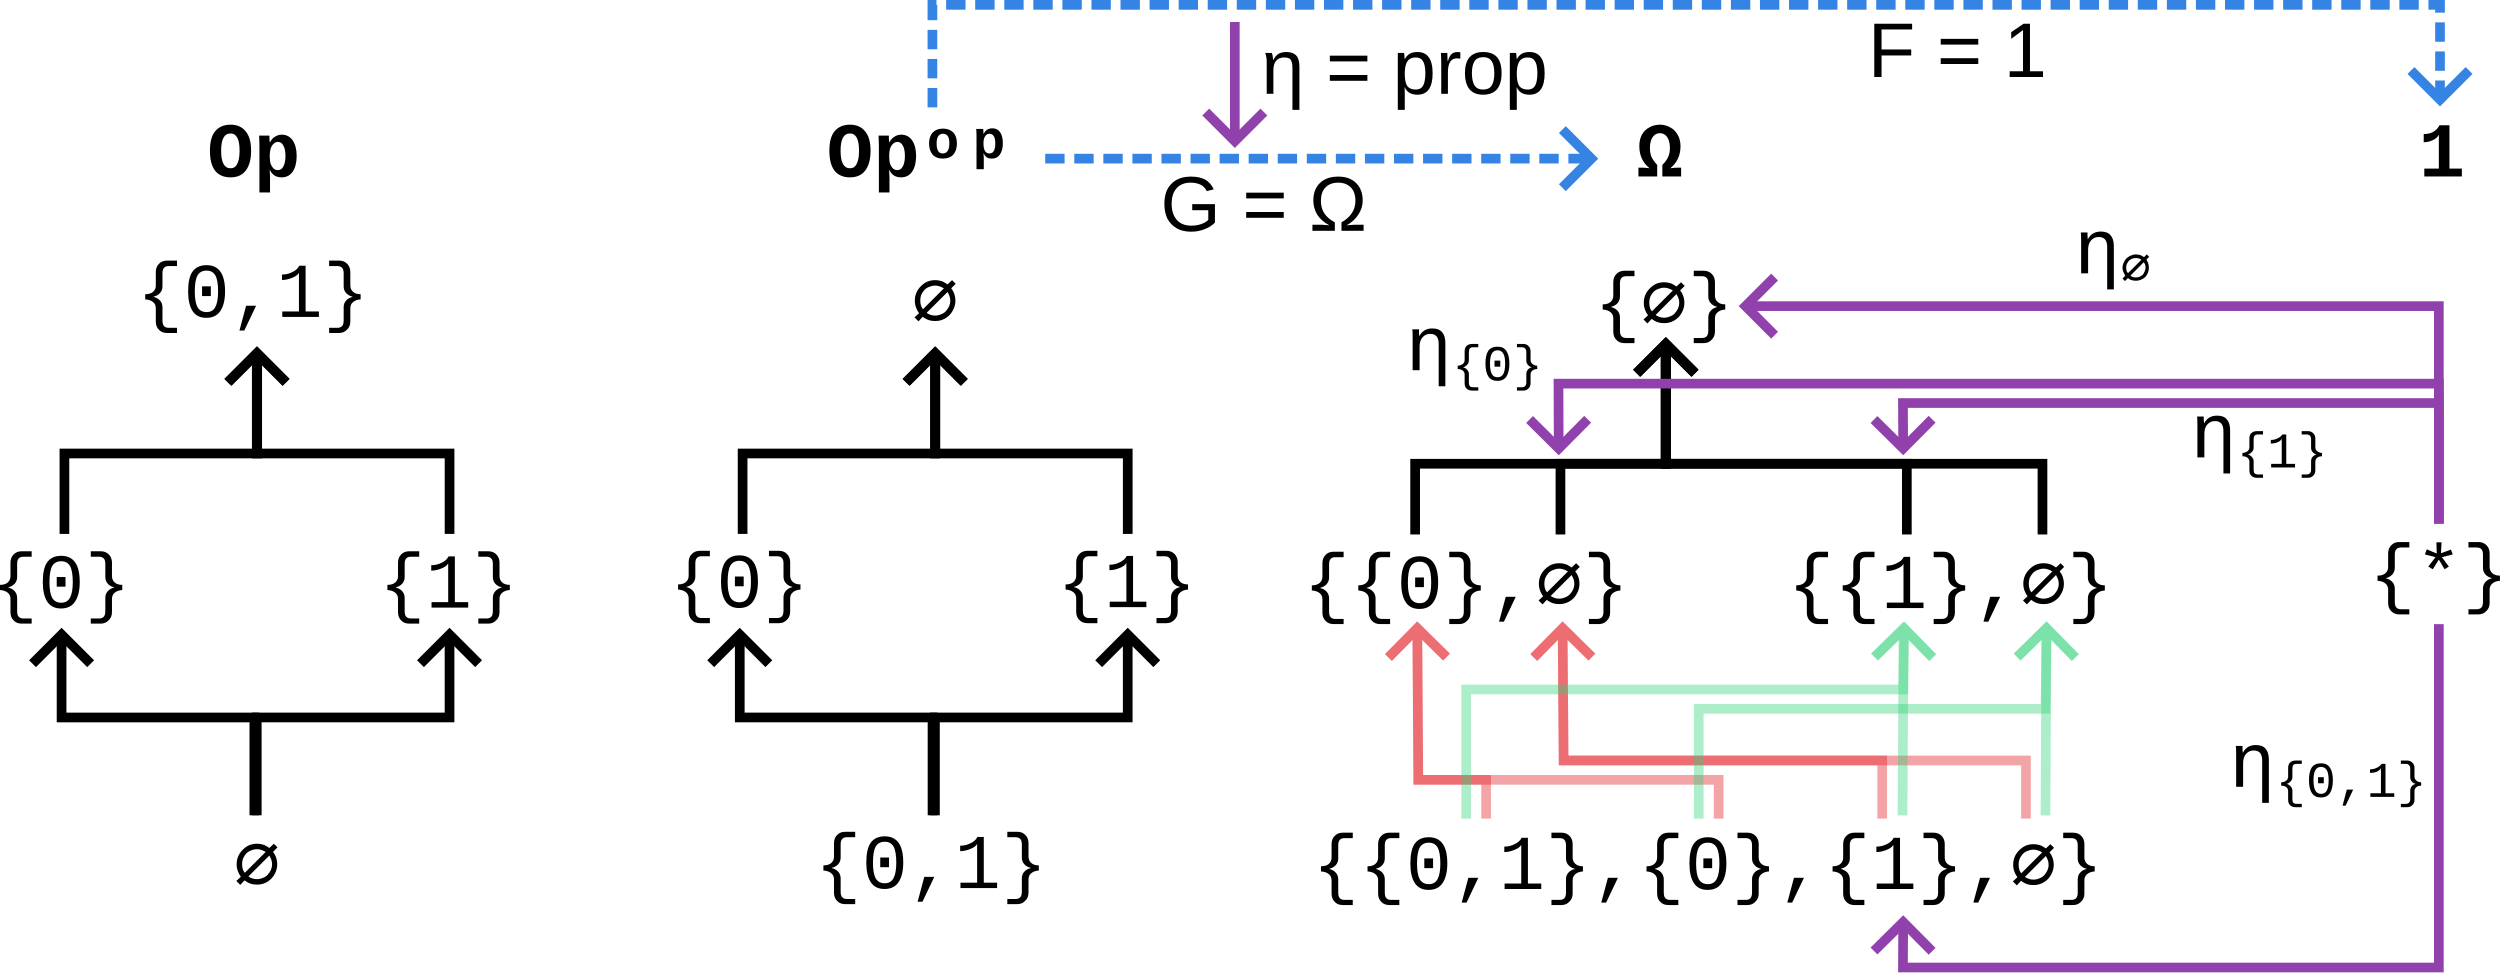
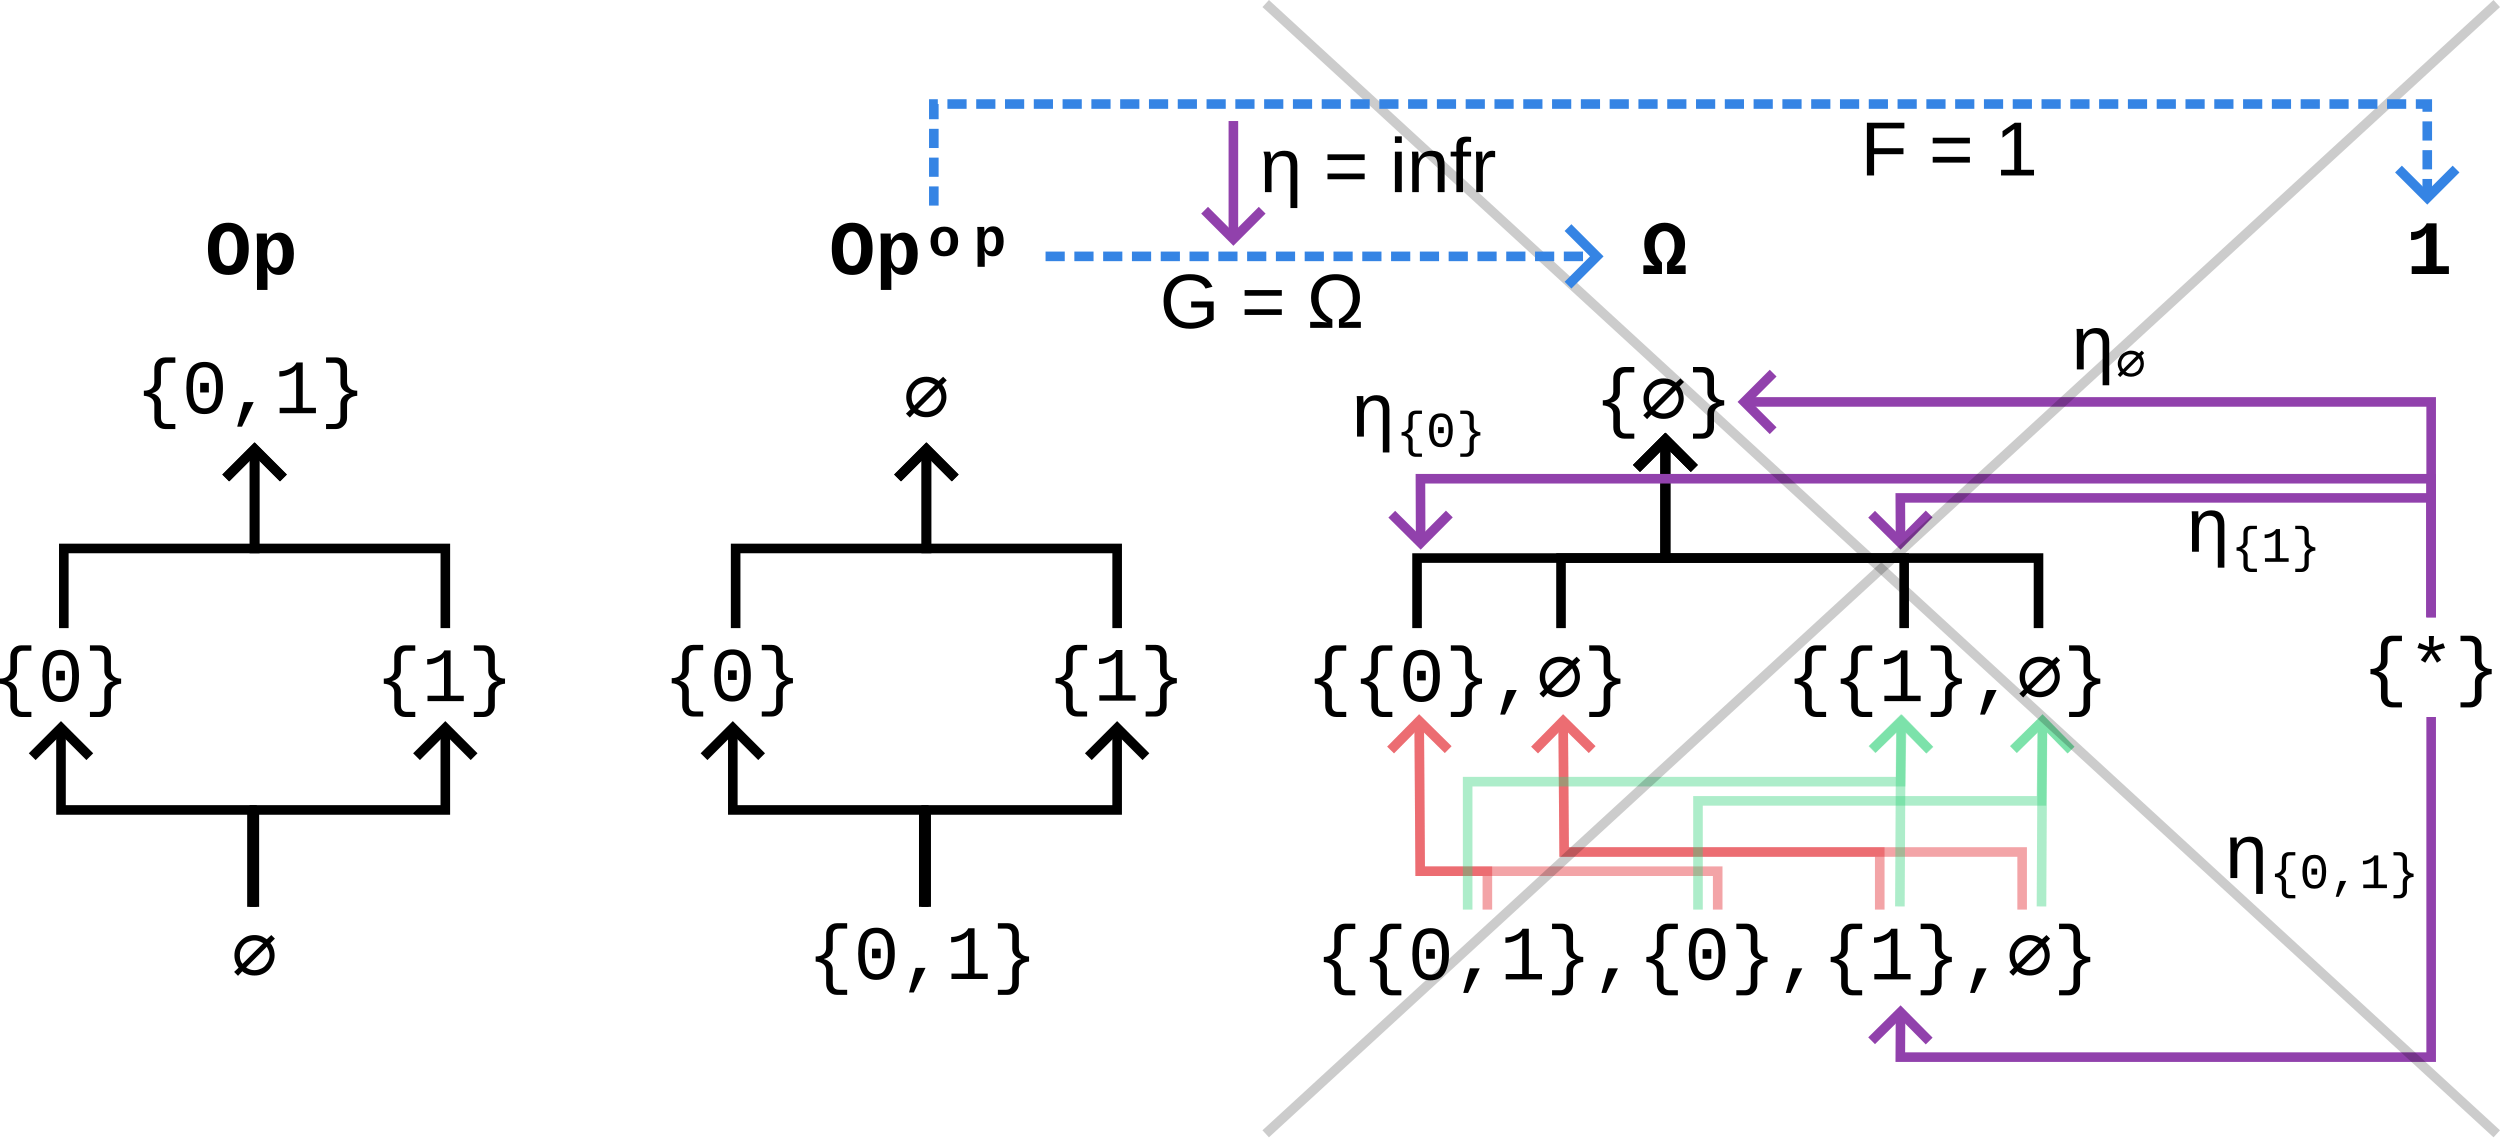
- <svg xmlns="http://www.w3.org/2000/svg" width="129.021mm" height="50.183mm" viewBox="0 0 129.021 50.183" version="1.1" id="svg1" xml:space="preserve">
+ <svg xmlns="http://www.w3.org/2000/svg" width="130.243mm" height="59.253mm" viewBox="0 0 130.243 59.253" version="1.1" id="svg1" xml:space="preserve">
  <defs id="defs1">
+     <marker style="overflow:visible" id="ArrowWide" refX="0" refY="0" orient="auto-start-reverse" markerWidth="1" markerHeight="1" viewBox="0 0 1 1" preserveAspectRatio="xMidYMid">
+       <path style="fill:none;stroke:context-stroke;stroke-width:1;stroke-linecap:butt" d="M 3,-3 0,0 3,3" transform="rotate(180,0.125,0)" id="path1" />
+     </marker>
    <marker style="overflow:visible" id="ArrowWide_Fnone_S-3584e4" refX="0" refY="0" orient="auto-start-reverse" markerWidth="1" markerHeight="1" viewBox="0 0 1 1" preserveAspectRatio="xMidYMid">
-       <path style="fill:none;stroke:#3584e4;stroke-width:1;stroke-linecap:butt" d="M 3,-3 0,0 3,3" transform="rotate(180,0.125,0)" id="path10" />
+       <path style="fill:none;stroke:#3584e4;stroke-width:1;stroke-linecap:butt" d="M 3,-3 0,0 3,3" transform="rotate(180,0.125,0)" id="path6" />
    </marker>
    <marker style="overflow:visible" id="ArrowWide_Fnone_S-33d17a" refX="0" refY="0" orient="auto-start-reverse" markerWidth="1" markerHeight="1" viewBox="0 0 1 1" preserveAspectRatio="xMidYMid">
      <path style="fill:none;stroke:#33d17a;stroke-width:1;stroke-linecap:butt" d="M 3,-3 0,0 3,3" transform="rotate(180,0.125,0)" id="path5" />
    </marker>
    <marker style="overflow:visible" id="ArrowWide_Fnone_S-e01b24" refX="0" refY="0" orient="auto-start-reverse" markerWidth="1" markerHeight="1" viewBox="0 0 1 1" preserveAspectRatio="xMidYMid">
      <path style="fill:none;stroke:#e01b24;stroke-width:1;stroke-linecap:butt" d="M 3,-3 0,0 3,3" transform="rotate(180,0.125,0)" id="path4" />
    </marker>
    <marker style="overflow:visible" id="ArrowWide_Fnone_S-000000" refX="0" refY="0" orient="auto-start-reverse" markerWidth="1" markerHeight="1" viewBox="0 0 1 1" preserveAspectRatio="xMidYMid">
      <path style="fill:none;stroke:#000000;stroke-width:1;stroke-linecap:butt" d="M 3,-3 0,0 3,3" transform="rotate(180,0.125,0)" id="path3" />
    </marker>
    <marker style="overflow:visible" id="ArrowWide_Fnone_S-9141ac" refX="0" refY="0" orient="auto-start-reverse" markerWidth="1" markerHeight="1" viewBox="0 0 1 1" preserveAspectRatio="xMidYMid">
      <path style="fill:none;stroke:#9141ac;stroke-width:1;stroke-linecap:butt" d="M 3,-3 0,0 3,3" transform="rotate(180,0.125,0)" id="path2" />
    </marker>
  </defs>
-   <g id="layer1" transform="translate(-6.658333,-184.339)">
-     <text xml:space="preserve" style="font-size:4px;line-height:5px;font-family:'Liberation Mono', monospace;-inkscape-font-specification:'Liberation Mono, monospace';text-decoration-color:#000000;fill:#000000;stroke-width:3.78;-inkscape-stroke:none;stop-color:#000000" x="74.394" y="230.221" id="text155">
-       <tspan id="tspan155" style="stroke-width:3.78" x="74.394" y="230.221">{{0,1},{0},{1},∅}</tspan>
+   <g id="layer1" transform="translate(-6.658333,-115.6698)">
+     <text xml:space="preserve" style="font-size:4px;line-height:5px;font-family:'Liberation Mono', monospace;-inkscape-font-specification:'Liberation Mono, monospace';text-decoration-color:#000000;fill:#000000;stroke-width:3.78;-inkscape-stroke:none;stop-color:#000000" x="75.186" y="166.692" id="text123">
+       <tspan id="tspan123" style="stroke-width:3.78" x="75.186" y="166.692">{{0,1},{0},{1},∅}</tspan>
    </text>
-     <text xml:space="preserve" style="font-size:4px;line-height:5px;font-family:'Liberation Mono', monospace;-inkscape-font-specification:'Liberation Mono, monospace';text-decoration-color:#000000;fill:#000000;stroke-width:3.78;-inkscape-stroke:none;stop-color:#000000" x="73.923" y="215.721" id="text156">
-       <tspan id="tspan156" style="stroke-width:3.78" x="73.923" y="215.721">{{0},∅}</tspan>
+     <text xml:space="preserve" style="font-size:4px;line-height:5px;font-family:'Liberation Mono', monospace;-inkscape-font-specification:'Liberation Mono, monospace';text-decoration-color:#000000;fill:#000000;stroke-width:3.78;-inkscape-stroke:none;stop-color:#000000" x="74.715" y="152.192" id="text124">
+       <tspan id="tspan124" style="stroke-width:3.78" x="74.715" y="152.192">{{0},∅}</tspan>
    </text>
-     <text xml:space="preserve" style="font-size:4px;line-height:5px;font-family:'Liberation Mono', monospace;-inkscape-font-specification:'Liberation Mono, monospace';text-decoration-color:#000000;fill:#000000;stroke-width:3.78;-inkscape-stroke:none;stop-color:#000000" x="98.923" y="215.721" id="text157">
-       <tspan id="tspan157" style="stroke-width:3.78" x="98.923" y="215.721">{{1},∅}</tspan>
+     <text xml:space="preserve" style="font-size:4px;line-height:5px;font-family:'Liberation Mono', monospace;-inkscape-font-specification:'Liberation Mono, monospace';text-decoration-color:#000000;fill:#000000;stroke-width:3.78;-inkscape-stroke:none;stop-color:#000000" x="99.715" y="152.192" id="text125">
+       <tspan id="tspan125" style="stroke-width:3.78" x="99.715" y="152.192">{{1},∅}</tspan>
    </text>
-     <text xml:space="preserve" style="font-size:4px;line-height:5px;font-family:'Liberation Mono', monospace;-inkscape-font-specification:'Liberation Mono, monospace';text-decoration-color:#000000;fill:#000000;stroke-width:3.78;-inkscape-stroke:none;stop-color:#000000" x="88.933" y="201.221" id="text158">
-       <tspan id="tspan158" style="stroke-width:3.78" x="88.933" y="201.221">{∅}</tspan>
+     <text xml:space="preserve" style="font-size:4px;line-height:5px;font-family:'Liberation Mono', monospace;-inkscape-font-specification:'Liberation Mono, monospace';text-decoration-color:#000000;fill:#000000;stroke-width:3.78;-inkscape-stroke:none;stop-color:#000000" x="89.724" y="137.692" id="text126">
+       <tspan id="tspan126" style="stroke-width:3.78" x="89.724" y="137.692">{∅}</tspan>
    </text>
-     <text xml:space="preserve" style="font-size:4px;line-height:5px;font-family:'Liberation Mono', monospace;-inkscape-font-specification:'Liberation Mono, monospace';text-decoration-color:#000000;fill:#000000;stroke-width:3.78;-inkscape-stroke:none;stop-color:#000000" x="128.923" y="215.221" id="text160">
-       <tspan id="tspan160" style="stroke-width:3.78" x="128.923" y="215.221">{*}</tspan>
+     <text xml:space="preserve" style="font-size:4px;line-height:5px;font-family:'Liberation Mono', monospace;-inkscape-font-specification:'Liberation Mono, monospace';text-decoration-color:#000000;fill:#000000;stroke-width:3.78;-inkscape-stroke:none;stop-color:#000000" x="92.179" y="129.949" id="text127">
+       <tspan id="tspan127" style="font-weight:bold;stroke-width:3.78" x="92.179" y="129.949">Ω</tspan>
    </text>
-     <path style="font-variation-settings:normal;opacity:1;fill:none;fill-opacity:1;stroke:#9141ac;stroke-width:0.5;stroke-linecap:butt;stroke-linejoin:miter;stroke-miterlimit:4;stroke-dasharray:none;stroke-dashoffset:0;stroke-opacity:1;marker-end:url(#ArrowWide_Fnone_S-9141ac);stop-color:#000000;stop-opacity:1" d="m 132.523,216.551 v 17.72 H 104.867 l 0.011,-2.219" id="path161" />
-     <path style="font-variation-settings:normal;opacity:1;fill:none;fill-opacity:1;stroke:#9141ac;stroke-width:0.5;stroke-linecap:butt;stroke-linejoin:miter;stroke-miterlimit:4;stroke-dasharray:none;stroke-dashoffset:0;stroke-opacity:1;marker-end:url(#ArrowWide_Fnone_S-9141ac);stop-color:#000000;stop-opacity:1" d="m 132.523,211.358 v -6.22 H 104.867 l 0.011,2.219" id="path162" />
-     <path style="font-variation-settings:normal;opacity:1;vector-effect:none;fill:none;fill-opacity:1;stroke:#000000;stroke-width:0.5;stroke-linecap:butt;stroke-linejoin:miter;stroke-miterlimit:4;stroke-dasharray:none;stroke-dashoffset:0;stroke-opacity:1;-inkscape-stroke:none;marker-end:url(#ArrowWide_Fnone_S-000000);stop-color:#000000;stop-opacity:1" d="m 79.691,211.922 v -3.65 h 12.949 v -6.048" id="path163" />
-     <path style="font-variation-settings:normal;opacity:1;vector-effect:none;fill:none;fill-opacity:1;stroke:#000000;stroke-width:0.5;stroke-linecap:butt;stroke-linejoin:miter;stroke-miterlimit:4;stroke-dasharray:none;stroke-dashoffset:0;stroke-opacity:1;-inkscape-stroke:none;marker-end:url(#ArrowWide_Fnone_S-000000);stop-color:#000000;stop-opacity:1" d="m 87.191,211.922 v -3.65 h 5.449 v -6.048" id="path164" />
-     <path style="font-variation-settings:normal;opacity:1;vector-effect:none;fill:none;fill-opacity:1;stroke:#000000;stroke-width:0.5;stroke-linecap:butt;stroke-linejoin:miter;stroke-miterlimit:4;stroke-dasharray:none;stroke-dashoffset:0;stroke-opacity:1;-inkscape-stroke:none;marker-end:url(#ArrowWide_Fnone_S-000000);stop-color:#000000;stop-opacity:1" d="m 105.067,211.922 v -3.65 H 92.618 v -6.048" id="path165" />
-     <path style="font-variation-settings:normal;opacity:1;vector-effect:none;fill:none;fill-opacity:1;stroke:#000000;stroke-width:0.5;stroke-linecap:butt;stroke-linejoin:miter;stroke-miterlimit:4;stroke-dasharray:none;stroke-dashoffset:0;stroke-opacity:1;-inkscape-stroke:none;marker-end:url(#ArrowWide_Fnone_S-000000);stop-color:#000000;stop-opacity:1" d="m 112.067,211.922 v -3.65 H 92.618 v -6.048" id="path166" />
-     <path style="font-variation-settings:normal;opacity:0.4;vector-effect:none;fill:none;fill-opacity:1;stroke:#e01b24;stroke-width:0.5;stroke-linecap:butt;stroke-linejoin:miter;stroke-miterlimit:4;stroke-dasharray:none;stroke-dashoffset:0;stroke-opacity:1;-inkscape-stroke:none;marker-end:url(#ArrowWide_Fnone_S-e01b24);stop-color:#000000;stop-opacity:1" d="m 83.354,226.585 v -2 h -3.5 l -0.051,-7.698" id="path167" />
-     <path style="font-variation-settings:normal;opacity:1;fill:none;fill-opacity:1;stroke:#9141ac;stroke-width:0.5;stroke-linecap:butt;stroke-linejoin:miter;stroke-miterlimit:4;stroke-dasharray:none;stroke-dashoffset:0;stroke-opacity:1;marker-end:url(#ArrowWide_Fnone_S-9141ac);stop-color:#000000;stop-opacity:1" d="m 132.523,211.358 v -7.22 H 87.089 l 0.011,3.219" id="path168" />
-     <path style="font-variation-settings:normal;opacity:0.4;vector-effect:none;fill:none;fill-opacity:1;stroke:#e01b24;stroke-width:0.5;stroke-linecap:butt;stroke-linejoin:miter;stroke-miterlimit:4;stroke-dasharray:none;stroke-dashoffset:0;stroke-opacity:1;-inkscape-stroke:none;marker-end:url(#ArrowWide_Fnone_S-e01b24);stop-color:#000000;stop-opacity:1" d="m 95.354,226.585 v -2 H 79.854 l -0.051,-7.698" id="path169" />
-     <path style="font-variation-settings:normal;opacity:0.4;vector-effect:none;fill:none;fill-opacity:1;stroke:#e01b24;stroke-width:0.5;stroke-linecap:butt;stroke-linejoin:miter;stroke-miterlimit:4;stroke-dasharray:none;stroke-dashoffset:0;stroke-opacity:1;-inkscape-stroke:none;marker-end:url(#ArrowWide_Fnone_S-e01b24);stop-color:#000000;stop-opacity:1" d="m 103.796,226.585 v -3 H 87.354 l -0.051,-6.698" id="path170" />
-     <path style="font-variation-settings:normal;opacity:0.4;vector-effect:none;fill:none;fill-opacity:1;stroke:#e01b24;stroke-width:0.5;stroke-linecap:butt;stroke-linejoin:miter;stroke-miterlimit:4;stroke-dasharray:none;stroke-dashoffset:0;stroke-opacity:1;-inkscape-stroke:none;marker-end:url(#ArrowWide_Fnone_S-e01b24);stop-color:#000000;stop-opacity:1" d="m 111.214,226.585 v -3 H 87.354 l -0.051,-6.698" id="path171" />
-     <path style="font-variation-settings:normal;opacity:0.4;vector-effect:none;fill:none;fill-opacity:1;stroke:#33d17a;stroke-width:0.5;stroke-linecap:butt;stroke-linejoin:miter;stroke-miterlimit:4;stroke-dasharray:none;stroke-dashoffset:0;stroke-opacity:1;-inkscape-stroke:none;marker-end:url(#ArrowWide_Fnone_S-33d17a);stop-color:#000000;stop-opacity:1" d="m 82.328,226.585 v -6.664 h 22.558 l 0.051,-3.034" id="path172" />
-     <path style="font-variation-settings:normal;opacity:0.4;vector-effect:none;fill:none;fill-opacity:1;stroke:#33d17a;stroke-width:0.5;stroke-linecap:butt;stroke-linejoin:miter;stroke-miterlimit:4;stroke-dasharray:none;stroke-dashoffset:0;stroke-opacity:1;-inkscape-stroke:none;marker-end:url(#ArrowWide_Fnone_S-33d17a);stop-color:#000000;stop-opacity:1" d="m 94.328,226.585 v -5.664 h 17.895 l 0.051,-4.034" id="path173" />
-     <path style="font-variation-settings:normal;opacity:0.4;vector-effect:none;fill:none;fill-opacity:1;stroke:#33d17a;stroke-width:0.5;stroke-linecap:butt;stroke-linejoin:miter;stroke-miterlimit:4;stroke-dasharray:none;stroke-dashoffset:0;stroke-opacity:1;-inkscape-stroke:none;marker-end:url(#ArrowWide_Fnone_S-33d17a);stop-color:#000000;stop-opacity:1" d="m 112.222,226.422 0.051,-9.534" id="path174" />
-     <path style="font-variation-settings:normal;opacity:0.4;vector-effect:none;fill:none;fill-opacity:1;stroke:#33d17a;stroke-width:0.5;stroke-linecap:butt;stroke-linejoin:miter;stroke-miterlimit:4;stroke-dasharray:none;stroke-dashoffset:0;stroke-opacity:1;-inkscape-stroke:none;marker-end:url(#ArrowWide_Fnone_S-33d17a);stop-color:#000000;stop-opacity:1" d="m 104.845,226.422 0.051,-9.534" id="path175" />
-     <text xml:space="preserve" style="font-size:4px;line-height:5px;font-family:'Liberation Mono', monospace;-inkscape-font-specification:'Liberation Mono, monospace';text-decoration-color:#000000;fill:#000000;stroke-width:3.78;-inkscape-stroke:none;stop-color:#000000" x="79.204" y="203.446" id="text176">
-       <tspan id="tspan176" style="stroke-width:3.78" x="79.204" y="203.446">η<tspan style="font-size:65%;baseline-shift:sub" id="tspan175">{0}</tspan>
+     <text xml:space="preserve" style="font-size:4px;line-height:5px;font-family:'Liberation Mono', monospace;-inkscape-font-specification:'Liberation Mono, monospace';text-decoration-color:#000000;fill:#000000;stroke-width:3.78;-inkscape-stroke:none;stop-color:#000000" x="129.715" y="151.692" id="text128">
+       <tspan id="tspan128" style="stroke-width:3.78" x="129.715" y="151.692">{*}</tspan>
+     </text>
+     <text xml:space="preserve" style="font-size:4px;line-height:5px;font-family:'Liberation Mono', monospace;-inkscape-font-specification:'Liberation Mono, monospace';text-decoration-color:#000000;fill:#000000;stroke-width:3.78;-inkscape-stroke:none;stop-color:#000000" x="132.005" y="129.949" id="text129">
+       <tspan id="tspan129" style="font-weight:bold;stroke-width:3.78" x="132.005" y="129.949">1</tspan>
+     </text>
+     <path style="font-variation-settings:normal;opacity:1;fill:none;fill-opacity:1;stroke:#9141ac;stroke-width:0.5;stroke-linecap:butt;stroke-linejoin:miter;stroke-miterlimit:4;stroke-dasharray:none;stroke-dashoffset:0;stroke-opacity:1;marker-end:url(#ArrowWide_Fnone_S-9141ac);stop-color:#000000;stop-opacity:1" d="m 133.315,153.022 v 17.72 h -27.656 l 0.011,-2.219" id="path129" />
+     <path style="font-variation-settings:normal;opacity:1;fill:none;fill-opacity:1;stroke:#9141ac;stroke-width:0.5;stroke-linecap:butt;stroke-linejoin:miter;stroke-miterlimit:4;stroke-dasharray:none;stroke-dashoffset:0;stroke-opacity:1;marker-end:url(#ArrowWide_Fnone_S-9141ac);stop-color:#000000;stop-opacity:1" d="m 133.315,147.829 v -6.22 h -27.656 l 0.011,2.219" id="path130" />
+     <path style="font-variation-settings:normal;opacity:1;vector-effect:none;fill:none;fill-opacity:1;stroke:#000000;stroke-width:0.5;stroke-linecap:butt;stroke-linejoin:miter;stroke-miterlimit:4;stroke-dasharray:none;stroke-dashoffset:0;stroke-opacity:1;-inkscape-stroke:none;marker-end:url(#ArrowWide_Fnone_S-000000);stop-color:#000000;stop-opacity:1" d="m 80.483,148.393 v -3.65 h 12.949 v -6.048" id="path131" />
+     <path style="font-variation-settings:normal;opacity:1;vector-effect:none;fill:none;fill-opacity:1;stroke:#000000;stroke-width:0.5;stroke-linecap:butt;stroke-linejoin:miter;stroke-miterlimit:4;stroke-dasharray:none;stroke-dashoffset:0;stroke-opacity:1;-inkscape-stroke:none;marker-end:url(#ArrowWide_Fnone_S-000000);stop-color:#000000;stop-opacity:1" d="m 87.983,148.393 v -3.65 h 5.449 v -6.048" id="path132" />
+     <path style="font-variation-settings:normal;opacity:1;vector-effect:none;fill:none;fill-opacity:1;stroke:#000000;stroke-width:0.5;stroke-linecap:butt;stroke-linejoin:miter;stroke-miterlimit:4;stroke-dasharray:none;stroke-dashoffset:0;stroke-opacity:1;-inkscape-stroke:none;marker-end:url(#ArrowWide_Fnone_S-000000);stop-color:#000000;stop-opacity:1" d="m 105.859,148.393 v -3.65 H 93.409 v -6.048" id="path133" />
+     <path style="font-variation-settings:normal;opacity:1;vector-effect:none;fill:none;fill-opacity:1;stroke:#000000;stroke-width:0.5;stroke-linecap:butt;stroke-linejoin:miter;stroke-miterlimit:4;stroke-dasharray:none;stroke-dashoffset:0;stroke-opacity:1;-inkscape-stroke:none;marker-end:url(#ArrowWide_Fnone_S-000000);stop-color:#000000;stop-opacity:1" d="m 112.859,148.393 v -3.65 H 93.409 v -6.048" id="path134" />
+     <path style="font-variation-settings:normal;opacity:0.4;vector-effect:none;fill:none;fill-opacity:1;stroke:#e01b24;stroke-width:0.5;stroke-linecap:butt;stroke-linejoin:miter;stroke-miterlimit:4;stroke-dasharray:none;stroke-dashoffset:0;stroke-opacity:1;-inkscape-stroke:none;marker-end:url(#ArrowWide_Fnone_S-e01b24);stop-color:#000000;stop-opacity:1" d="m 84.146,163.056 v -2 h -3.5 l -0.051,-7.698" id="path135" />
+     <path style="font-variation-settings:normal;opacity:1;fill:none;fill-opacity:1;stroke:#9141ac;stroke-width:0.5;stroke-linecap:butt;stroke-linejoin:miter;stroke-miterlimit:4;stroke-dasharray:none;stroke-dashoffset:0;stroke-opacity:1;marker-end:url(#ArrowWide_Fnone_S-9141ac);stop-color:#000000;stop-opacity:1" d="m 133.315,147.829 v -7.22 H 80.659 l 0.011,3.219" id="path136" />
+     <path style="font-variation-settings:normal;opacity:0.4;vector-effect:none;fill:none;fill-opacity:1;stroke:#e01b24;stroke-width:0.5;stroke-linecap:butt;stroke-linejoin:miter;stroke-miterlimit:4;stroke-dasharray:none;stroke-dashoffset:0;stroke-opacity:1;-inkscape-stroke:none;marker-end:url(#ArrowWide_Fnone_S-e01b24);stop-color:#000000;stop-opacity:1" d="m 96.146,163.056 v -2 H 80.646 l -0.051,-7.698" id="path137" />
+     <path style="font-variation-settings:normal;opacity:0.4;vector-effect:none;fill:none;fill-opacity:1;stroke:#e01b24;stroke-width:0.5;stroke-linecap:butt;stroke-linejoin:miter;stroke-miterlimit:4;stroke-dasharray:none;stroke-dashoffset:0;stroke-opacity:1;-inkscape-stroke:none;marker-end:url(#ArrowWide_Fnone_S-e01b24);stop-color:#000000;stop-opacity:1" d="m 104.588,163.056 v -3 H 88.146 l -0.051,-6.698" id="path138" />
+     <path style="font-variation-settings:normal;opacity:0.4;vector-effect:none;fill:none;fill-opacity:1;stroke:#e01b24;stroke-width:0.5;stroke-linecap:butt;stroke-linejoin:miter;stroke-miterlimit:4;stroke-dasharray:none;stroke-dashoffset:0;stroke-opacity:1;-inkscape-stroke:none;marker-end:url(#ArrowWide_Fnone_S-e01b24);stop-color:#000000;stop-opacity:1" d="m 112.006,163.056 v -3 H 88.146 l -0.051,-6.698" id="path139" />
+     <path style="font-variation-settings:normal;opacity:0.4;vector-effect:none;fill:none;fill-opacity:1;stroke:#33d17a;stroke-width:0.5;stroke-linecap:butt;stroke-linejoin:miter;stroke-miterlimit:4;stroke-dasharray:none;stroke-dashoffset:0;stroke-opacity:1;-inkscape-stroke:none;marker-end:url(#ArrowWide_Fnone_S-33d17a);stop-color:#000000;stop-opacity:1" d="m 83.119,163.056 v -6.664 h 22.558 l 0.051,-3.034" id="path140" />
+     <path style="font-variation-settings:normal;opacity:0.4;vector-effect:none;fill:none;fill-opacity:1;stroke:#33d17a;stroke-width:0.5;stroke-linecap:butt;stroke-linejoin:miter;stroke-miterlimit:4;stroke-dasharray:none;stroke-dashoffset:0;stroke-opacity:1;-inkscape-stroke:none;marker-end:url(#ArrowWide_Fnone_S-33d17a);stop-color:#000000;stop-opacity:1" d="m 95.119,163.056 v -5.664 h 17.895 l 0.051,-4.034" id="path141" />
+     <path style="font-variation-settings:normal;opacity:0.4;vector-effect:none;fill:none;fill-opacity:1;stroke:#33d17a;stroke-width:0.5;stroke-linecap:butt;stroke-linejoin:miter;stroke-miterlimit:4;stroke-dasharray:none;stroke-dashoffset:0;stroke-opacity:1;-inkscape-stroke:none;marker-end:url(#ArrowWide_Fnone_S-33d17a);stop-color:#000000;stop-opacity:1" d="m 113.014,162.893 0.051,-9.534" id="path142" />
+     <path style="font-variation-settings:normal;opacity:0.4;vector-effect:none;fill:none;fill-opacity:1;stroke:#33d17a;stroke-width:0.5;stroke-linecap:butt;stroke-linejoin:miter;stroke-miterlimit:4;stroke-dasharray:none;stroke-dashoffset:0;stroke-opacity:1;-inkscape-stroke:none;marker-end:url(#ArrowWide_Fnone_S-33d17a);stop-color:#000000;stop-opacity:1" d="m 105.637,162.893 0.051,-9.534" id="path143" />
+     <text xml:space="preserve" style="font-size:4px;line-height:5px;font-family:'Liberation Mono', monospace;-inkscape-font-specification:'Liberation Mono, monospace';text-decoration-color:#000000;fill:#000000;stroke-width:3.78;-inkscape-stroke:none;stop-color:#000000" x="76.996" y="138.417" id="text144">
+       <tspan id="tspan144" style="stroke-width:3.78" x="76.996" y="138.417">η<tspan style="font-size:65%;baseline-shift:sub" id="tspan143">{0}</tspan>
      </tspan>
    </text>
-     <text xml:space="preserve" style="font-size:4px;line-height:5px;font-family:'Liberation Mono', monospace;-inkscape-font-specification:'Liberation Mono, monospace';text-decoration-color:#000000;fill:#000000;stroke-width:3.78;-inkscape-stroke:none;stop-color:#000000" x="119.704" y="207.946" id="text178">
-       <tspan id="tspan178" style="stroke-width:3.78" x="119.704" y="207.946">η<tspan style="font-size:65%;baseline-shift:sub" id="tspan177">{1}</tspan>
+     <text xml:space="preserve" style="font-size:4px;line-height:5px;font-family:'Liberation Mono', monospace;-inkscape-font-specification:'Liberation Mono, monospace';text-decoration-color:#000000;fill:#000000;stroke-width:3.78;-inkscape-stroke:none;stop-color:#000000" x="120.496" y="144.417" id="text146">
+       <tspan id="tspan146" style="stroke-width:3.78" x="120.496" y="144.417">η<tspan style="font-size:65%;baseline-shift:sub" id="tspan145">{1}</tspan>
      </tspan>
    </text>
-     <path style="font-variation-settings:normal;opacity:1;fill:none;fill-opacity:1;stroke:#9141ac;stroke-width:0.5;stroke-linecap:butt;stroke-linejoin:miter;stroke-miterlimit:4;stroke-dasharray:none;stroke-dashoffset:0;stroke-opacity:1;marker-end:url(#ArrowWide_Fnone_S-9141ac);stop-color:#000000;stop-opacity:1" d="m 132.523,211.358 v -11.22 H 96.867" id="path178" />
-     <text xml:space="preserve" style="font-size:4px;line-height:5px;font-family:'Liberation Mono', monospace;-inkscape-font-specification:'Liberation Mono, monospace';text-decoration-color:#000000;fill:#000000;stroke-width:3.78;-inkscape-stroke:none;stop-color:#000000" x="113.704" y="198.446" id="text180">
-       <tspan id="tspan180" style="stroke-width:3.78" x="113.704" y="198.446">η<tspan style="font-size:65%;baseline-shift:sub" id="tspan179">∅</tspan>
+     <path style="font-variation-settings:normal;opacity:1;fill:none;fill-opacity:1;stroke:#9141ac;stroke-width:0.5;stroke-linecap:butt;stroke-linejoin:miter;stroke-miterlimit:4;stroke-dasharray:none;stroke-dashoffset:0;stroke-opacity:1;marker-end:url(#ArrowWide_Fnone_S-9141ac);stop-color:#000000;stop-opacity:1" d="m 133.315,147.829 v -11.22 H 97.659" id="path146" />
+     <text xml:space="preserve" style="font-size:4px;line-height:5px;font-family:'Liberation Mono', monospace;-inkscape-font-specification:'Liberation Mono, monospace';text-decoration-color:#000000;fill:#000000;stroke-width:3.78;-inkscape-stroke:none;stop-color:#000000" x="114.496" y="134.917" id="text148">
+       <tspan id="tspan148" style="stroke-width:3.78" x="114.496" y="134.917">η<tspan style="font-size:65%;baseline-shift:sub" id="tspan147">∅</tspan>
      </tspan>
    </text>
-     <text xml:space="preserve" style="font-size:4px;line-height:5px;font-family:'Liberation Mono', monospace;-inkscape-font-specification:'Liberation Mono, monospace';text-decoration-color:#000000;fill:#000000;stroke-width:3.78;-inkscape-stroke:none;stop-color:#000000" x="121.704" y="224.946" id="text182">
-       <tspan id="tspan182" style="stroke-width:3.78" x="121.704" y="224.946">η<tspan style="font-size:65%;baseline-shift:sub" id="tspan181">{0,1}</tspan>
+     <text xml:space="preserve" style="font-size:4px;line-height:5px;font-family:'Liberation Mono', monospace;-inkscape-font-specification:'Liberation Mono, monospace';text-decoration-color:#000000;fill:#000000;stroke-width:3.78;-inkscape-stroke:none;stop-color:#000000" x="122.496" y="161.417" id="text150">
+       <tspan id="tspan150" style="stroke-width:3.78" x="122.496" y="161.417">η<tspan style="font-size:65%;baseline-shift:sub" id="tspan149">{0,1}</tspan>
      </tspan>
    </text>
-     <text xml:space="preserve" style="font-size:4px;line-height:5px;font-family:'Liberation Mono', monospace;-inkscape-font-specification:'Liberation Mono, monospace';text-decoration-color:#000000;fill:#000000;stroke-width:3.78;-inkscape-stroke:none;stop-color:#000000" x="48.715" y="230.169" id="text1">
-       <tspan id="tspan1" style="stroke-width:3.78" x="48.715" y="230.169">{0,1}</tspan>
+     <path style="font-variation-settings:normal;opacity:0.2;vector-effect:none;fill:none;fill-opacity:1;stroke:#000000;stroke-width:0.5;stroke-linecap:butt;stroke-linejoin:miter;stroke-miterlimit:4;stroke-dasharray:none;stroke-dashoffset:0;stroke-opacity:1;-inkscape-stroke:none;stop-color:#000000;stop-opacity:1" d="M 72.597,174.738 136.733,115.854" id="path187" />
+     <path style="font-variation-settings:normal;opacity:0.2;vector-effect:none;fill:none;fill-opacity:1;stroke:#000000;stroke-width:0.5;stroke-linecap:butt;stroke-linejoin:miter;stroke-miterlimit:4;stroke-dasharray:none;stroke-dashoffset:0;stroke-opacity:1;-inkscape-stroke:none;stop-color:#000000;stop-opacity:1" d="M 136.733,174.738 72.597,115.854" id="path188" />
+     <text xml:space="preserve" style="font-size:4px;line-height:5px;font-family:'Liberation Mono', monospace;-inkscape-font-specification:'Liberation Mono, monospace';text-decoration-color:#000000;fill:#000000;stroke-width:3.78;-inkscape-stroke:none;stop-color:#000000" x="67.076" y="132.75" id="text189">
+       <tspan id="tspan189" style="font-style:normal;font-variant:normal;font-weight:normal;font-stretch:normal;font-family:'Liberation Sans';-inkscape-font-specification:'Liberation Sans';stroke-width:3.78" x="67.076" y="132.75">G = Ω</tspan>
    </text>
-     <text xml:space="preserve" style="font-size:4px;line-height:5px;font-family:'Liberation Mono', monospace;-inkscape-font-specification:'Liberation Mono, monospace';text-decoration-color:#000000;fill:#000000;stroke-width:3.78;-inkscape-stroke:none;stop-color:#000000" x="41.215" y="215.669" id="text2">
-       <tspan id="tspan2" style="stroke-width:3.78" x="41.215" y="215.669">{0}</tspan>
+     <text xml:space="preserve" style="font-size:4px;line-height:5px;font-family:'Liberation Mono', monospace;-inkscape-font-specification:'Liberation Mono, monospace';text-decoration-color:#000000;fill:#000000;stroke-width:3.78;-inkscape-stroke:none;stop-color:#000000" x="72.279" y="125.679" id="text191">
+       <tspan id="tspan191" style="font-style:normal;font-variant:normal;font-weight:normal;font-stretch:normal;font-family:'Liberation Sans';-inkscape-font-specification:'Liberation Sans';stroke-width:3.78" x="72.279" y="125.679">η = infr</tspan>
    </text>
-     <text xml:space="preserve" style="font-size:4px;line-height:5px;font-family:'Liberation Mono', monospace;-inkscape-font-specification:'Liberation Mono, monospace';text-decoration-color:#000000;fill:#000000;stroke-width:3.78;-inkscape-stroke:none;stop-color:#000000" x="61.215" y="215.669" id="text3">
-       <tspan id="tspan3" style="stroke-width:3.78" x="61.215" y="215.669">{1}</tspan>
+     <path style="font-variation-settings:normal;opacity:1;fill:none;fill-opacity:1;stroke:#9141ac;stroke-width:0.5;stroke-linecap:butt;stroke-linejoin:miter;stroke-miterlimit:4;stroke-dasharray:none;stroke-dashoffset:0;stroke-opacity:1;marker-end:url(#ArrowWide_Fnone_S-9141ac);stop-color:#000000;stop-opacity:1" d="m 70.914,121.975 v 6.022" id="path191" />
+     <text xml:space="preserve" style="font-size:4px;line-height:5px;font-family:'Liberation Mono', monospace;-inkscape-font-specification:'Liberation Mono, monospace';text-decoration-color:#000000;fill:#000000;stroke-width:3.78;-inkscape-stroke:none;stop-color:#000000" x="13.715" y="137.192" id="text205">
+       <tspan id="tspan205" style="stroke-width:3.78" x="13.715" y="137.192">{0,1}</tspan>
    </text>
-     <text xml:space="preserve" style="font-size:4px;line-height:5px;font-family:'Liberation Mono', monospace;-inkscape-font-specification:'Liberation Mono, monospace';text-decoration-color:#000000;fill:#000000;stroke-width:3.78;-inkscape-stroke:none;stop-color:#000000" x="53.715" y="201.11" id="text4">
-       <tspan id="tspan4" style="stroke-width:3.78" x="53.715" y="201.11">∅</tspan>
+     <text xml:space="preserve" style="font-size:4px;line-height:5px;font-family:'Liberation Mono', monospace;-inkscape-font-specification:'Liberation Mono, monospace';text-decoration-color:#000000;fill:#000000;stroke-width:3.78;-inkscape-stroke:none;stop-color:#000000" x="6.215" y="152.192" id="text206">
+       <tspan id="tspan206" style="stroke-width:3.78" x="6.215" y="152.192">{0}</tspan>
    </text>
-     <path style="font-variation-settings:normal;opacity:1;vector-effect:none;fill:none;fill-opacity:1;stroke:#000000;stroke-width:0.5;stroke-linecap:butt;stroke-linejoin:miter;stroke-miterlimit:4;stroke-dasharray:none;stroke-dashoffset:0;stroke-opacity:1;-inkscape-stroke:none;marker-end:url(#ArrowWide_Fnone_S-000000);stop-color:#000000;stop-opacity:1" d="m 44.983,211.893 v -4.15 h 9.949 v -5.048" id="path6" />
-     <path style="font-variation-settings:normal;opacity:1;vector-effect:none;fill:none;fill-opacity:1;stroke:#000000;stroke-width:0.5;stroke-linecap:butt;stroke-linejoin:miter;stroke-miterlimit:4;stroke-dasharray:none;stroke-dashoffset:0;stroke-opacity:1;-inkscape-stroke:none;marker-end:url(#ArrowWide_Fnone_S-000000);stop-color:#000000;stop-opacity:1" d="m 64.859,211.893 v -4.15 h -9.949 v -5.048" id="path7" />
-     <path style="font-variation-settings:normal;opacity:1;vector-effect:none;fill:none;fill-opacity:1;stroke:#000000;stroke-width:0.5;stroke-linecap:butt;stroke-linejoin:miter;stroke-miterlimit:4;stroke-dasharray:none;stroke-dashoffset:0;stroke-opacity:1;-inkscape-stroke:none;marker-end:url(#ArrowWide_Fnone_S-000000);stop-color:#000000;stop-opacity:1" d="m 54.909,226.414 v -5.048 h 9.949 v -4.15" id="path8" />
-     <path style="font-variation-settings:normal;opacity:1;vector-effect:none;fill:none;fill-opacity:1;stroke:#000000;stroke-width:0.5;stroke-linecap:butt;stroke-linejoin:miter;stroke-miterlimit:4;stroke-dasharray:none;stroke-dashoffset:0;stroke-opacity:1;-inkscape-stroke:none;marker-end:url(#ArrowWide_Fnone_S-000000);stop-color:#000000;stop-opacity:1" d="m 54.785,226.414 v -5.048 h -9.949 v -4.15" id="path9" />
-     <text xml:space="preserve" style="font-size:4px;line-height:5px;font-family:'Liberation Mono', monospace;-inkscape-font-specification:'Liberation Mono, monospace';text-decoration-color:#000000;fill:#000000;stroke-width:3.78;-inkscape-stroke:none;stop-color:#000000" x="13.715" y="200.692" id="text9">
-       <tspan id="tspan9" style="stroke-width:3.78" x="13.715" y="200.692">{0,1}</tspan>
+     <text xml:space="preserve" style="font-size:4px;line-height:5px;font-family:'Liberation Mono', monospace;-inkscape-font-specification:'Liberation Mono, monospace';text-decoration-color:#000000;fill:#000000;stroke-width:3.78;-inkscape-stroke:none;stop-color:#000000" x="26.215" y="152.192" id="text207">
+       <tspan id="tspan207" style="stroke-width:3.78" x="26.215" y="152.192">{1}</tspan>
    </text>
-     <text xml:space="preserve" style="font-size:4px;line-height:5px;font-family:'Liberation Mono', monospace;-inkscape-font-specification:'Liberation Mono, monospace';text-decoration-color:#000000;fill:#000000;stroke-width:3.78;-inkscape-stroke:none;stop-color:#000000" x="6.215" y="215.692" id="text10">
-       <tspan id="tspan10" style="stroke-width:3.78" x="6.215" y="215.692">{0}</tspan>
+     <text xml:space="preserve" style="font-size:4px;line-height:5px;font-family:'Liberation Mono', monospace;-inkscape-font-specification:'Liberation Mono, monospace';text-decoration-color:#000000;fill:#000000;stroke-width:3.78;-inkscape-stroke:none;stop-color:#000000" x="18.715" y="166.692" id="text208">
+       <tspan id="tspan208" style="stroke-width:3.78" x="18.715" y="166.692">∅</tspan>
    </text>
-     <text xml:space="preserve" style="font-size:4px;line-height:5px;font-family:'Liberation Mono', monospace;-inkscape-font-specification:'Liberation Mono, monospace';text-decoration-color:#000000;fill:#000000;stroke-width:3.78;-inkscape-stroke:none;stop-color:#000000" x="26.215" y="215.692" id="text11">
-       <tspan id="tspan11" style="stroke-width:3.78" x="26.215" y="215.692">{1}</tspan>
+     <text xml:space="preserve" style="font-size:4px;line-height:5px;font-family:'Liberation Mono', monospace;-inkscape-font-specification:'Liberation Mono, monospace';text-decoration-color:#000000;fill:#000000;stroke-width:3.78;-inkscape-stroke:none;stop-color:#000000" x="17.352" y="129.949" id="text209">
+       <tspan id="tspan209" style="font-weight:bold;stroke-width:3.78" x="17.352" y="129.949">Op</tspan>
    </text>
-     <text xml:space="preserve" style="font-size:4px;line-height:5px;font-family:'Liberation Mono', monospace;-inkscape-font-specification:'Liberation Mono, monospace';text-decoration-color:#000000;fill:#000000;stroke-width:3.78;-inkscape-stroke:none;stop-color:#000000" x="18.715" y="230.192" id="text12">
-       <tspan id="tspan12" style="stroke-width:3.78" x="18.715" y="230.192">∅</tspan>
+     <text xml:space="preserve" style="font-size:4px;line-height:5px;font-family:'Liberation Mono', monospace;-inkscape-font-specification:'Liberation Mono, monospace';text-decoration-color:#000000;fill:#000000;stroke-width:3.78;-inkscape-stroke:none;stop-color:#000000" x="48.715" y="166.669" id="text210">
+       <tspan id="tspan210" style="stroke-width:3.78" x="48.715" y="166.669">{0,1}</tspan>
    </text>
-     <text xml:space="preserve" style="font-size:4px;line-height:5px;font-family:'Liberation Mono', monospace;-inkscape-font-specification:'Liberation Mono, monospace';text-decoration-color:#000000;fill:#000000;stroke-width:3.78;-inkscape-stroke:none;stop-color:#000000" x="17.352" y="193.449" id="text13">
-       <tspan id="tspan13" style="font-weight:bold;stroke-width:3.78" x="17.352" y="193.449">Op</tspan>
+     <text xml:space="preserve" style="font-size:4px;line-height:5px;font-family:'Liberation Mono', monospace;-inkscape-font-specification:'Liberation Mono, monospace';text-decoration-color:#000000;fill:#000000;stroke-width:3.78;-inkscape-stroke:none;stop-color:#000000" x="41.215" y="152.169" id="text211">
+       <tspan id="tspan211" style="stroke-width:3.78" x="41.215" y="152.169">{0}</tspan>
    </text>
-     <path style="font-variation-settings:normal;opacity:1;vector-effect:none;fill:none;fill-opacity:1;stroke:#000000;stroke-width:0.5;stroke-linecap:butt;stroke-linejoin:miter;stroke-miterlimit:4;stroke-dasharray:none;stroke-dashoffset:0;stroke-opacity:1;-inkscape-stroke:none;marker-end:url(#ArrowWide_Fnone_S-000000);stop-color:#000000;stop-opacity:1" d="m 9.983,211.893 v -4.15 h 9.949 v -5.048" id="path13" />
-     <path style="font-variation-settings:normal;opacity:1;vector-effect:none;fill:none;fill-opacity:1;stroke:#000000;stroke-width:0.5;stroke-linecap:butt;stroke-linejoin:miter;stroke-miterlimit:4;stroke-dasharray:none;stroke-dashoffset:0;stroke-opacity:1;-inkscape-stroke:none;marker-end:url(#ArrowWide_Fnone_S-000000);stop-color:#000000;stop-opacity:1" d="m 29.859,211.893 v -4.15 h -9.949 v -5.048" id="path14" />
-     <path style="font-variation-settings:normal;opacity:1;vector-effect:none;fill:none;fill-opacity:1;stroke:#000000;stroke-width:0.5;stroke-linecap:butt;stroke-linejoin:miter;stroke-miterlimit:4;stroke-dasharray:none;stroke-dashoffset:0;stroke-opacity:1;-inkscape-stroke:none;marker-end:url(#ArrowWide_Fnone_S-000000);stop-color:#000000;stop-opacity:1" d="m 19.909,226.414 v -5.048 h 9.949 v -4.15" id="path15" />
-     <path style="font-variation-settings:normal;opacity:1;vector-effect:none;fill:none;fill-opacity:1;stroke:#000000;stroke-width:0.5;stroke-linecap:butt;stroke-linejoin:miter;stroke-miterlimit:4;stroke-dasharray:none;stroke-dashoffset:0;stroke-opacity:1;-inkscape-stroke:none;marker-end:url(#ArrowWide_Fnone_S-000000);stop-color:#000000;stop-opacity:1" d="M 19.785,226.414 V 221.367 H 9.836 v -4.15" id="path16" />
-     <text xml:space="preserve" style="font-size:4px;line-height:5px;font-family:'Liberation Mono', monospace;-inkscape-font-specification:'Liberation Mono, monospace';text-decoration-color:#000000;fill:#000000;stroke-width:3.78;-inkscape-stroke:none;stop-color:#000000" x="91.12" y="193.449" id="text20">
-       <tspan id="tspan20" style="font-weight:bold;stroke-width:3.78" x="91.12" y="193.449">Ω</tspan>
+     <text xml:space="preserve" style="font-size:4px;line-height:5px;font-family:'Liberation Mono', monospace;-inkscape-font-specification:'Liberation Mono, monospace';text-decoration-color:#000000;fill:#000000;stroke-width:3.78;-inkscape-stroke:none;stop-color:#000000" x="61.215" y="152.169" id="text212">
+       <tspan id="tspan212" style="stroke-width:3.78" x="61.215" y="152.169">{1}</tspan>
    </text>
-     <text xml:space="preserve" style="font-size:4px;line-height:5px;font-family:'Liberation Mono', monospace;-inkscape-font-specification:'Liberation Mono, monospace';text-decoration-color:#000000;fill:#000000;stroke-width:3.78;-inkscape-stroke:none;stop-color:#000000" x="131.476" y="193.449" id="text21">
-       <tspan id="tspan21" style="font-weight:bold;stroke-width:3.78" x="131.476" y="193.449">1</tspan>
+     <text xml:space="preserve" style="font-size:4px;line-height:5px;font-family:'Liberation Mono', monospace;-inkscape-font-specification:'Liberation Mono, monospace';text-decoration-color:#000000;fill:#000000;stroke-width:3.78;-inkscape-stroke:none;stop-color:#000000" x="53.715" y="137.61" id="text213">
+       <tspan id="tspan213" style="stroke-width:3.78" x="53.715" y="137.61">∅</tspan>
    </text>
-     <text xml:space="preserve" style="font-size:4px;line-height:5px;font-family:'Liberation Mono', monospace;-inkscape-font-specification:'Liberation Mono, monospace';text-decoration-color:#000000;fill:#000000;stroke-width:3.78;-inkscape-stroke:none;stop-color:#000000" x="66.547" y="196.25" id="text22">
-       <tspan id="tspan22" style="font-style:normal;font-variant:normal;font-weight:normal;font-stretch:normal;font-family:'Liberation Sans';-inkscape-font-specification:'Liberation Sans';stroke-width:3.78" x="66.547" y="196.25">G = Ω</tspan>
+     <text xml:space="preserve" style="font-size:4px;line-height:5px;font-family:'Liberation Mono', monospace;-inkscape-font-specification:'Liberation Mono, monospace';text-decoration-color:#000000;fill:#000000;stroke-width:3.78;-inkscape-stroke:none;stop-color:#000000" x="49.852" y="129.949" id="text214">
+       <tspan id="tspan214" style="font-weight:bold;stroke-width:3.78" x="49.852" y="129.949">Opᵒᵖ</tspan>
    </text>
-     <text xml:space="preserve" style="font-size:4px;line-height:5px;font-family:'Liberation Mono', monospace;-inkscape-font-specification:'Liberation Mono, monospace';text-decoration-color:#000000;fill:#000000;stroke-width:3.78;-inkscape-stroke:none;stop-color:#000000" x="71.75" y="189.179" id="text23">
-       <tspan id="tspan23" style="font-style:normal;font-variant:normal;font-weight:normal;font-stretch:normal;font-family:'Liberation Sans';-inkscape-font-specification:'Liberation Sans';stroke-width:3.78" x="71.75" y="189.179">η = prop</tspan>
-     </text>
-     <path style="font-variation-settings:normal;opacity:1;fill:none;fill-opacity:1;stroke:#9141ac;stroke-width:0.5;stroke-linecap:butt;stroke-linejoin:miter;stroke-miterlimit:4;stroke-dasharray:none;stroke-dashoffset:0;stroke-opacity:1;marker-end:url(#ArrowWide_Fnone_S-9141ac);stop-color:#000000;stop-opacity:1" d="m 70.385,185.475 v 6.022" id="path23" />
-     <text xml:space="preserve" style="font-size:4px;line-height:5px;font-family:'Liberation Mono', monospace;-inkscape-font-specification:'Liberation Mono, monospace';text-decoration-color:#000000;fill:#000000;stroke-width:3.78;-inkscape-stroke:none;stop-color:#000000" x="49.322" y="193.449" id="text24">
-       <tspan id="tspan24" style="font-weight:bold;stroke-width:3.78" x="49.322" y="193.449">Opᵒᵖ</tspan>
-     </text>
-     <path style="font-variation-settings:normal;opacity:1;fill:none;fill-opacity:1;stroke:#3584e4;stroke-width:0.5;stroke-linecap:butt;stroke-linejoin:miter;stroke-miterlimit:4;stroke-dasharray:1, 0.5;stroke-dashoffset:0;stroke-opacity:1;marker-end:url(#ArrowWide_Fnone_S-3584e4);stop-color:#000000;stop-opacity:1" d="M 60.6,192.526 H 88.663" id="path24" />
-     <path style="font-variation-settings:normal;opacity:1;fill:none;fill-opacity:1;stroke:#3584e4;stroke-width:0.5;stroke-linecap:butt;stroke-linejoin:miter;stroke-miterlimit:4;stroke-dasharray:1, 0.5;stroke-dashoffset:0;stroke-opacity:1;marker-end:url(#ArrowWide_Fnone_S-3584e4);stop-color:#000000;stop-opacity:1" d="m 54.779,189.881 v -5.292 h 77.804 v 4.763" id="path25" />
-     <text xml:space="preserve" style="font-size:4px;line-height:5px;font-family:'Liberation Mono', monospace;-inkscape-font-specification:'Liberation Mono, monospace';text-decoration-color:#000000;fill:#000000;stroke-width:3.78;-inkscape-stroke:none;stop-color:#000000" x="103.06" y="188.313" id="text25">
-       <tspan id="tspan25" style="font-style:normal;font-variant:normal;font-weight:normal;font-stretch:normal;font-family:'Liberation Sans';-inkscape-font-specification:'Liberation Sans';stroke-width:3.78" x="103.06" y="188.313">F = 1</tspan>
+     <path style="font-variation-settings:normal;opacity:1;vector-effect:none;fill:none;fill-opacity:1;stroke:#000000;stroke-width:0.5;stroke-linecap:butt;stroke-linejoin:miter;stroke-miterlimit:4;stroke-dasharray:none;stroke-dashoffset:0;stroke-opacity:1;-inkscape-stroke:none;marker-end:url(#ArrowWide_Fnone_S-000000);stop-color:#000000;stop-opacity:1" d="m 9.983,148.393 v -4.15 h 9.949 v -5.048" id="path214" />
+     <path style="font-variation-settings:normal;opacity:1;vector-effect:none;fill:none;fill-opacity:1;stroke:#000000;stroke-width:0.5;stroke-linecap:butt;stroke-linejoin:miter;stroke-miterlimit:4;stroke-dasharray:none;stroke-dashoffset:0;stroke-opacity:1;-inkscape-stroke:none;marker-end:url(#ArrowWide_Fnone_S-000000);stop-color:#000000;stop-opacity:1" d="m 29.859,148.393 v -4.15 h -9.949 v -5.048" id="path215" />
+     <path style="font-variation-settings:normal;opacity:1;vector-effect:none;fill:none;fill-opacity:1;stroke:#000000;stroke-width:0.5;stroke-linecap:butt;stroke-linejoin:miter;stroke-miterlimit:4;stroke-dasharray:none;stroke-dashoffset:0;stroke-opacity:1;-inkscape-stroke:none;marker-end:url(#ArrowWide_Fnone_S-000000);stop-color:#000000;stop-opacity:1" d="m 19.909,162.914 v -5.048 h 9.949 v -4.15" id="path216" />
+     <path style="font-variation-settings:normal;opacity:1;vector-effect:none;fill:none;fill-opacity:1;stroke:#000000;stroke-width:0.5;stroke-linecap:butt;stroke-linejoin:miter;stroke-miterlimit:4;stroke-dasharray:none;stroke-dashoffset:0;stroke-opacity:1;-inkscape-stroke:none;marker-end:url(#ArrowWide_Fnone_S-000000);stop-color:#000000;stop-opacity:1" d="m 19.785,162.914 v -5.048 H 9.836 v -4.15" id="path217" />
+     <path style="font-variation-settings:normal;opacity:1;vector-effect:none;fill:none;fill-opacity:1;stroke:#000000;stroke-width:0.5;stroke-linecap:butt;stroke-linejoin:miter;stroke-miterlimit:4;stroke-dasharray:none;stroke-dashoffset:0;stroke-opacity:1;-inkscape-stroke:none;marker-end:url(#ArrowWide_Fnone_S-000000);stop-color:#000000;stop-opacity:1" d="m 44.983,148.393 v -4.15 h 9.949 v -5.048" id="path218" />
+     <path style="font-variation-settings:normal;opacity:1;vector-effect:none;fill:none;fill-opacity:1;stroke:#000000;stroke-width:0.5;stroke-linecap:butt;stroke-linejoin:miter;stroke-miterlimit:4;stroke-dasharray:none;stroke-dashoffset:0;stroke-opacity:1;-inkscape-stroke:none;marker-end:url(#ArrowWide_Fnone_S-000000);stop-color:#000000;stop-opacity:1" d="m 64.859,148.393 v -4.15 h -9.949 v -5.048" id="path219" />
+     <path style="font-variation-settings:normal;opacity:1;vector-effect:none;fill:none;fill-opacity:1;stroke:#000000;stroke-width:0.5;stroke-linecap:butt;stroke-linejoin:miter;stroke-miterlimit:4;stroke-dasharray:none;stroke-dashoffset:0;stroke-opacity:1;-inkscape-stroke:none;marker-end:url(#ArrowWide_Fnone_S-000000);stop-color:#000000;stop-opacity:1" d="m 54.909,162.914 v -5.048 h 9.949 v -4.15" id="path220" />
+     <path style="font-variation-settings:normal;opacity:1;vector-effect:none;fill:none;fill-opacity:1;stroke:#000000;stroke-width:0.5;stroke-linecap:butt;stroke-linejoin:miter;stroke-miterlimit:4;stroke-dasharray:none;stroke-dashoffset:0;stroke-opacity:1;-inkscape-stroke:none;marker-end:url(#ArrowWide_Fnone_S-000000);stop-color:#000000;stop-opacity:1" d="m 54.785,162.914 v -5.048 h -9.949 v -4.15" id="path221" />
+     <path style="font-variation-settings:normal;opacity:1;fill:none;fill-opacity:1;stroke:#3584e4;stroke-width:0.5;stroke-linecap:butt;stroke-linejoin:miter;stroke-miterlimit:4;stroke-dasharray:1, 0.5;stroke-dashoffset:0;stroke-opacity:1;marker-end:url(#ArrowWide_Fnone_S-3584e4);stop-color:#000000;stop-opacity:1" d="M 61.129,129.026 H 89.721" id="path18" />
+     <path style="font-variation-settings:normal;opacity:1;fill:none;fill-opacity:1;stroke:#3584e4;stroke-width:0.5;stroke-linecap:butt;stroke-linejoin:miter;stroke-miterlimit:4;stroke-dasharray:1, 0.5;stroke-dashoffset:0;stroke-opacity:1;marker-end:url(#ArrowWide_Fnone_S-3584e4);stop-color:#000000;stop-opacity:1" d="m 55.308,126.381 v -5.292 h 77.804 v 4.763" id="path19" />
+     <text xml:space="preserve" style="font-size:4px;line-height:5px;font-family:'Liberation Mono', monospace;-inkscape-font-specification:'Liberation Mono, monospace';text-decoration-color:#000000;fill:#000000;stroke-width:3.78;-inkscape-stroke:none;stop-color:#000000" x="103.589" y="124.813" id="text19">
+       <tspan id="tspan19" style="font-style:normal;font-variant:normal;font-weight:normal;font-stretch:normal;font-family:'Liberation Sans';-inkscape-font-specification:'Liberation Sans';stroke-width:3.78" x="103.589" y="124.813">F = 1</tspan>
    </text>
  </g>
</svg>
